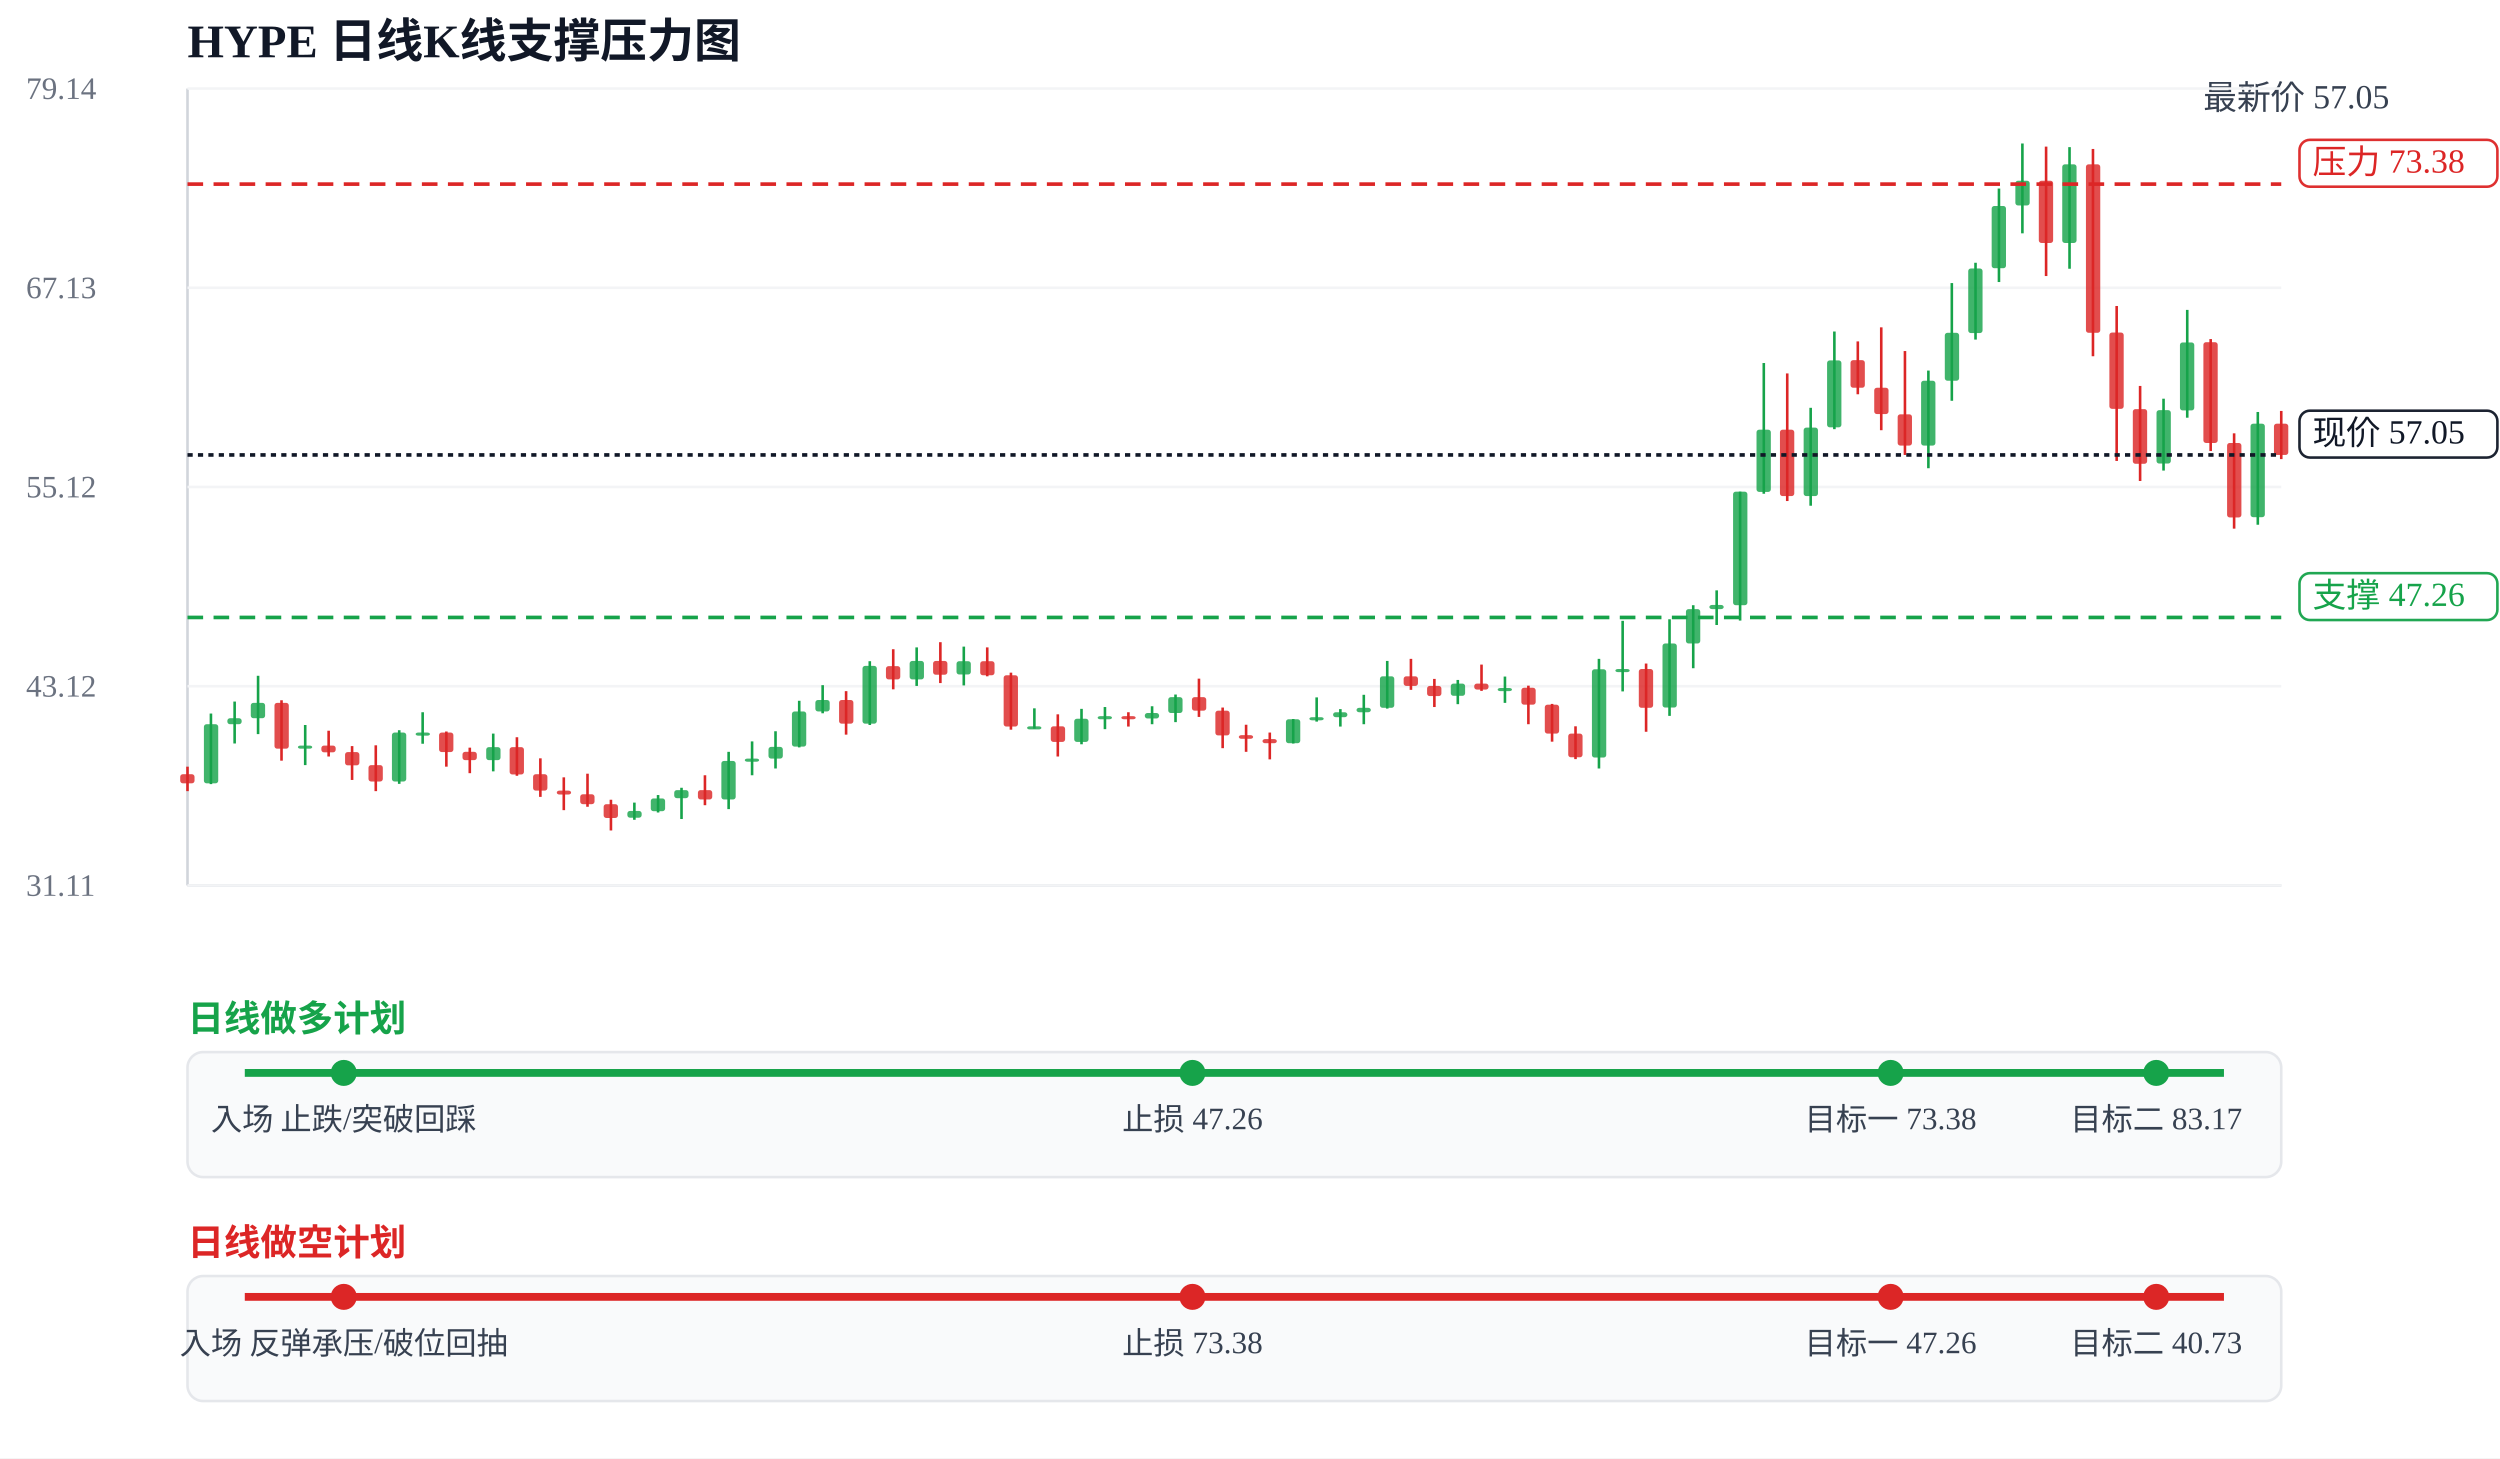
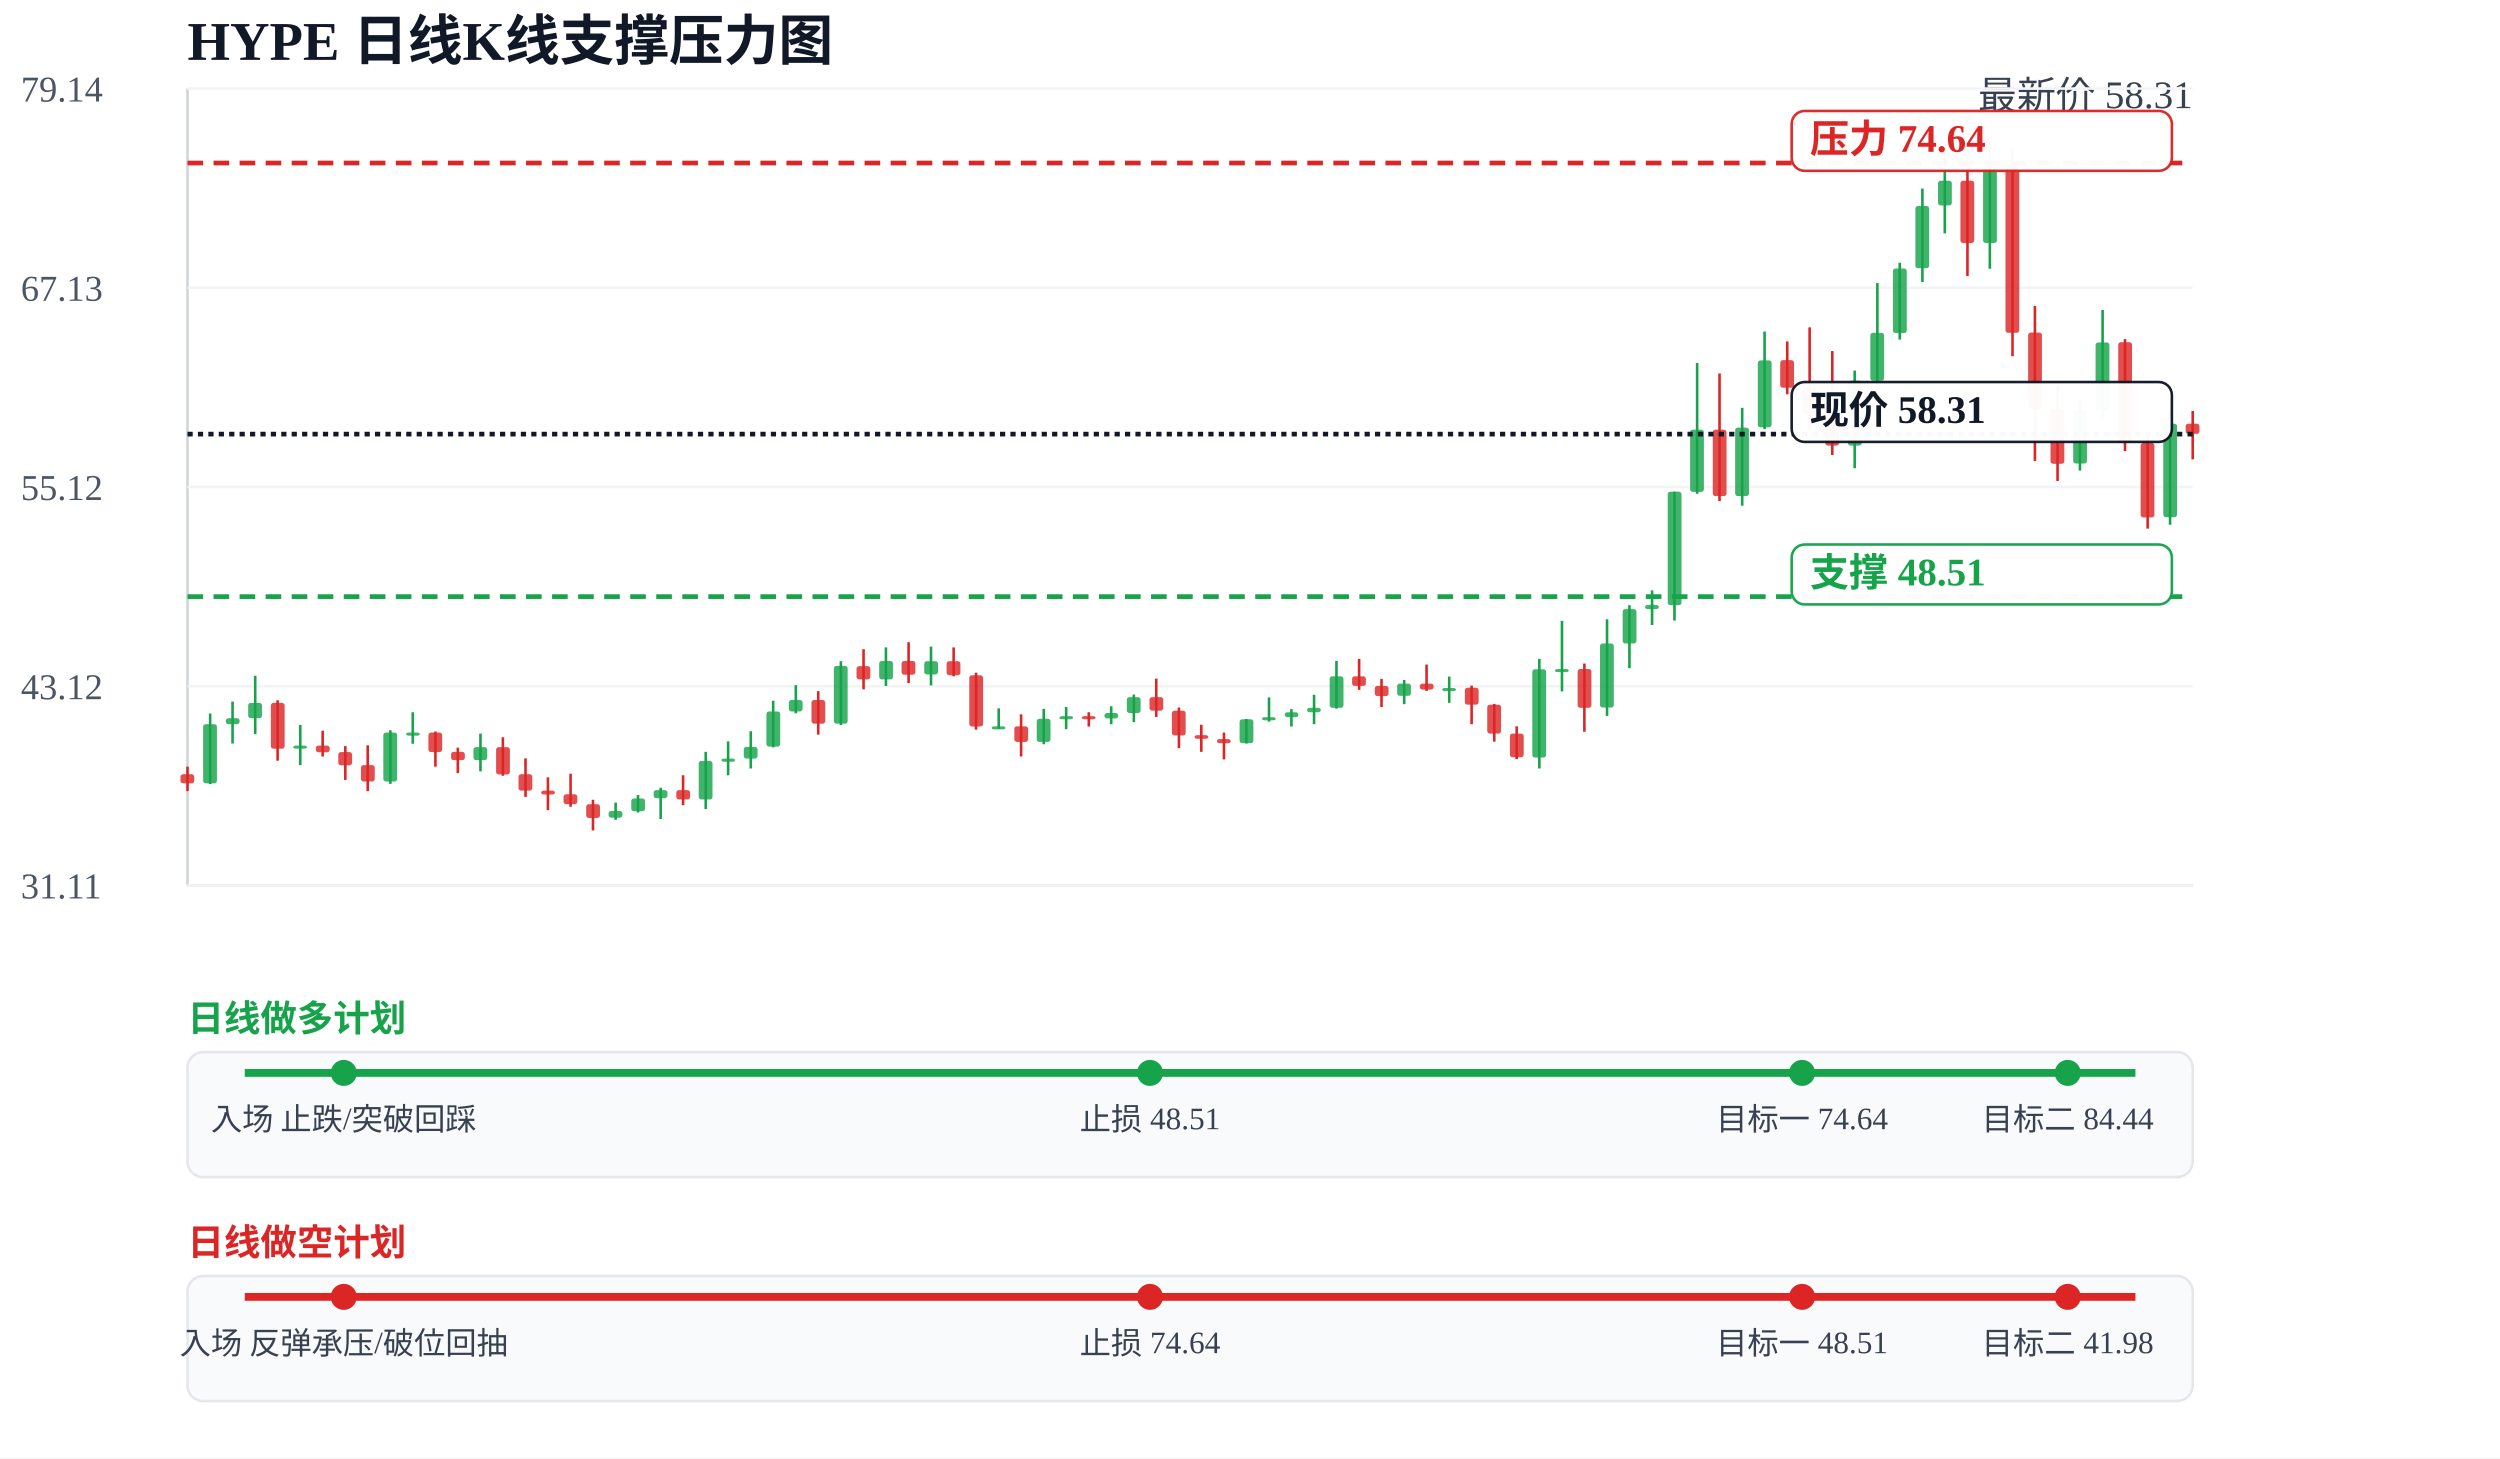
<svg xmlns="http://www.w3.org/2000/svg" width="960" height="560" viewBox="0 0 960 560">
  <rect width="100%" height="100%" fill="#ffffff" />
-   <text x="72" y="22" fill="#111827" font-size="18" font-weight="700">HYPE 日线K线支撑压力图</text>
-   <text x="846" y="42" fill="#374151" font-size="13">最新价 57.05</text>
+   <text x="72" y="23" fill="#111827" font-size="21" font-weight="800">HYPE 日线K线支撑压力图</text>
+   <text x="842" y="42" fill="#374151" font-size="15" text-anchor="end">最新价 58.31</text>
  <line x1="72" y1="34" x2="72" y2="340" stroke="#d1d5db" />
-   <line x1="72" y1="340" x2="876" y2="340" stroke="#d1d5db" />
-   <line x1="72" y1="340.0" x2="876" y2="340.0" stroke="#f3f4f6" />
-   <text x="10" y="344.0" fill="#6b7280" font-size="12">31.11</text>
-   <line x1="72" y1="263.5" x2="876" y2="263.5" stroke="#f3f4f6" />
-   <text x="10" y="267.5" fill="#6b7280" font-size="12">43.12</text>
-   <line x1="72" y1="187.0" x2="876" y2="187.0" stroke="#f3f4f6" />
-   <text x="10" y="191.0" fill="#6b7280" font-size="12">55.12</text>
-   <line x1="72" y1="110.5" x2="876" y2="110.5" stroke="#f3f4f6" />
-   <text x="10" y="114.5" fill="#6b7280" font-size="12">67.13</text>
-   <line x1="72" y1="34.0" x2="876" y2="34.0" stroke="#f3f4f6" />
-   <text x="10" y="38.0" fill="#6b7280" font-size="12">79.14</text>
+   <line x1="72" y1="340" x2="842" y2="340" stroke="#d1d5db" />
+   <line x1="72" y1="340.0" x2="842" y2="340.0" stroke="#f3f4f6" />
+   <text x="8" y="345.0" fill="#4b5563" font-size="14">31.11</text>
+   <line x1="72" y1="263.5" x2="842" y2="263.5" stroke="#f3f4f6" />
+   <text x="8" y="268.5" fill="#4b5563" font-size="14">43.12</text>
+   <line x1="72" y1="187.0" x2="842" y2="187.0" stroke="#f3f4f6" />
+   <text x="8" y="192.0" fill="#4b5563" font-size="14">55.12</text>
+   <line x1="72" y1="110.5" x2="842" y2="110.5" stroke="#f3f4f6" />
+   <text x="8" y="115.5" fill="#4b5563" font-size="14">67.13</text>
+   <line x1="72" y1="34.0" x2="842" y2="34.0" stroke="#f3f4f6" />
+   <text x="8" y="39.0" fill="#4b5563" font-size="14">79.14</text>
  <line x1="72.0" y1="294.4" x2="72.0" y2="303.8" stroke="#dc2626" stroke-width="1" />
-   <rect x="69.2" y="297.3" width="5.5" height="3.5" fill="#dc2626" opacity="0.82" rx="1" />
-   <line x1="81.0" y1="274.0" x2="81.0" y2="301.1" stroke="#16a34a" stroke-width="1" />
-   <rect x="78.3" y="278.1" width="5.5" height="22.7" fill="#16a34a" opacity="0.82" rx="1" />
-   <line x1="90.1" y1="269.4" x2="90.1" y2="285.5" stroke="#16a34a" stroke-width="1" />
-   <rect x="87.3" y="275.8" width="5.5" height="2.3" fill="#16a34a" opacity="0.82" rx="1" />
-   <line x1="99.1" y1="259.5" x2="99.1" y2="281.9" stroke="#16a34a" stroke-width="1" />
-   <rect x="96.3" y="269.9" width="5.5" height="5.9" fill="#16a34a" opacity="0.82" rx="1" />
-   <line x1="108.1" y1="268.9" x2="108.1" y2="292.1" stroke="#dc2626" stroke-width="1" />
-   <rect x="105.4" y="269.9" width="5.5" height="17.6" fill="#dc2626" opacity="0.82" rx="1" />
-   <line x1="117.2" y1="278.4" x2="117.2" y2="293.8" stroke="#16a34a" stroke-width="1" />
-   <rect x="114.4" y="286.3" width="5.5" height="1.2" fill="#16a34a" opacity="0.82" rx="1" />
-   <line x1="126.2" y1="280.6" x2="126.2" y2="290.5" stroke="#dc2626" stroke-width="1" />
-   <rect x="123.4" y="286.3" width="5.5" height="2.6" fill="#dc2626" opacity="0.82" rx="1" />
-   <line x1="135.2" y1="286.5" x2="135.2" y2="299.5" stroke="#dc2626" stroke-width="1" />
-   <rect x="132.5" y="288.8" width="5.5" height="5.1" fill="#dc2626" opacity="0.82" rx="1" />
-   <line x1="144.3" y1="286.2" x2="144.3" y2="303.8" stroke="#dc2626" stroke-width="1" />
-   <rect x="141.5" y="293.8" width="5.5" height="6.3" fill="#dc2626" opacity="0.82" rx="1" />
-   <line x1="153.3" y1="280.4" x2="153.3" y2="301.0" stroke="#16a34a" stroke-width="1" />
-   <rect x="150.5" y="281.3" width="5.5" height="18.8" fill="#16a34a" opacity="0.82" rx="1" />
-   <line x1="162.3" y1="273.5" x2="162.3" y2="285.6" stroke="#16a34a" stroke-width="1" />
-   <rect x="159.6" y="281.3" width="5.5" height="1.2" fill="#16a34a" opacity="0.82" rx="1" />
-   <line x1="171.4" y1="280.9" x2="171.4" y2="294.4" stroke="#dc2626" stroke-width="1" />
-   <rect x="168.6" y="281.3" width="5.5" height="7.5" fill="#dc2626" opacity="0.82" rx="1" />
-   <line x1="180.4" y1="287.1" x2="180.4" y2="296.9" stroke="#dc2626" stroke-width="1" />
-   <rect x="177.6" y="288.7" width="5.5" height="3.2" fill="#dc2626" opacity="0.82" rx="1" />
-   <line x1="189.4" y1="281.7" x2="189.4" y2="296.2" stroke="#16a34a" stroke-width="1" />
-   <rect x="186.7" y="286.9" width="5.5" height="5.0" fill="#16a34a" opacity="0.82" rx="1" />
-   <line x1="198.5" y1="283.1" x2="198.5" y2="297.9" stroke="#dc2626" stroke-width="1" />
-   <rect x="195.7" y="286.9" width="5.5" height="10.5" fill="#dc2626" opacity="0.82" rx="1" />
-   <line x1="207.5" y1="291.2" x2="207.5" y2="306.0" stroke="#dc2626" stroke-width="1" />
-   <rect x="204.7" y="297.3" width="5.5" height="6.3" fill="#dc2626" opacity="0.82" rx="1" />
-   <line x1="216.5" y1="298.5" x2="216.5" y2="311.1" stroke="#dc2626" stroke-width="1" />
-   <rect x="213.8" y="303.6" width="5.5" height="1.5" fill="#dc2626" opacity="0.82" rx="1" />
-   <line x1="225.6" y1="297.1" x2="225.6" y2="309.8" stroke="#dc2626" stroke-width="1" />
-   <rect x="222.8" y="305.0" width="5.5" height="3.8" fill="#dc2626" opacity="0.82" rx="1" />
-   <line x1="234.6" y1="307.1" x2="234.6" y2="318.9" stroke="#dc2626" stroke-width="1" />
-   <rect x="231.8" y="308.8" width="5.5" height="5.3" fill="#dc2626" opacity="0.82" rx="1" />
-   <line x1="243.6" y1="308.2" x2="243.6" y2="314.8" stroke="#16a34a" stroke-width="1" />
-   <rect x="240.9" y="311.4" width="5.5" height="2.6" fill="#16a34a" opacity="0.82" rx="1" />
-   <line x1="252.7" y1="305.3" x2="252.7" y2="312.0" stroke="#16a34a" stroke-width="1" />
-   <rect x="249.9" y="306.6" width="5.5" height="4.9" fill="#16a34a" opacity="0.82" rx="1" />
-   <line x1="261.7" y1="302.5" x2="261.7" y2="314.5" stroke="#16a34a" stroke-width="1" />
-   <rect x="258.9" y="303.4" width="5.5" height="3.1" fill="#16a34a" opacity="0.82" rx="1" />
-   <line x1="270.7" y1="297.7" x2="270.7" y2="309.2" stroke="#dc2626" stroke-width="1" />
-   <rect x="268.0" y="303.4" width="5.5" height="3.6" fill="#dc2626" opacity="0.82" rx="1" />
-   <line x1="279.8" y1="288.7" x2="279.8" y2="310.7" stroke="#16a34a" stroke-width="1" />
-   <rect x="277.0" y="292.2" width="5.5" height="14.8" fill="#16a34a" opacity="0.82" rx="1" />
-   <line x1="288.8" y1="284.7" x2="288.8" y2="297.7" stroke="#16a34a" stroke-width="1" />
-   <rect x="286.0" y="291.3" width="5.5" height="1.2" fill="#16a34a" opacity="0.82" rx="1" />
-   <line x1="297.8" y1="280.8" x2="297.8" y2="295.1" stroke="#16a34a" stroke-width="1" />
-   <rect x="295.1" y="286.8" width="5.5" height="4.5" fill="#16a34a" opacity="0.82" rx="1" />
-   <line x1="306.9" y1="269.1" x2="306.9" y2="287.0" stroke="#16a34a" stroke-width="1" />
-   <rect x="304.1" y="273.2" width="5.5" height="13.5" fill="#16a34a" opacity="0.82" rx="1" />
-   <line x1="315.9" y1="263.1" x2="315.9" y2="273.9" stroke="#16a34a" stroke-width="1" />
-   <rect x="313.1" y="268.8" width="5.5" height="4.4" fill="#16a34a" opacity="0.82" rx="1" />
-   <line x1="324.9" y1="265.4" x2="324.9" y2="282.1" stroke="#dc2626" stroke-width="1" />
-   <rect x="322.2" y="268.8" width="5.5" height="9.1" fill="#dc2626" opacity="0.82" rx="1" />
-   <line x1="334.0" y1="253.9" x2="334.0" y2="278.4" stroke="#16a34a" stroke-width="1" />
-   <rect x="331.2" y="255.7" width="5.5" height="22.2" fill="#16a34a" opacity="0.82" rx="1" />
-   <line x1="343.0" y1="249.3" x2="343.0" y2="264.7" stroke="#dc2626" stroke-width="1" />
-   <rect x="340.2" y="255.8" width="5.5" height="5.1" fill="#dc2626" opacity="0.82" rx="1" />
-   <line x1="352.0" y1="248.6" x2="352.0" y2="263.4" stroke="#16a34a" stroke-width="1" />
-   <rect x="349.3" y="253.8" width="5.5" height="7.1" fill="#16a34a" opacity="0.82" rx="1" />
-   <line x1="361.1" y1="246.6" x2="361.1" y2="262.3" stroke="#dc2626" stroke-width="1" />
-   <rect x="358.3" y="253.8" width="5.5" height="5.3" fill="#dc2626" opacity="0.82" rx="1" />
-   <line x1="370.1" y1="248.3" x2="370.1" y2="263.2" stroke="#16a34a" stroke-width="1" />
-   <rect x="367.3" y="253.9" width="5.5" height="5.1" fill="#16a34a" opacity="0.82" rx="1" />
-   <line x1="379.1" y1="248.6" x2="379.1" y2="259.7" stroke="#dc2626" stroke-width="1" />
-   <rect x="376.4" y="253.9" width="5.5" height="5.4" fill="#dc2626" opacity="0.82" rx="1" />
-   <line x1="388.2" y1="258.3" x2="388.2" y2="280.2" stroke="#dc2626" stroke-width="1" />
-   <rect x="385.4" y="259.3" width="5.5" height="19.7" fill="#dc2626" opacity="0.82" rx="1" />
-   <line x1="397.2" y1="272.0" x2="397.2" y2="279.8" stroke="#16a34a" stroke-width="1" />
-   <rect x="394.4" y="278.9" width="5.5" height="1.2" fill="#16a34a" opacity="0.82" rx="1" />
-   <line x1="406.2" y1="274.3" x2="406.2" y2="290.5" stroke="#dc2626" stroke-width="1" />
-   <rect x="403.5" y="278.9" width="5.5" height="6.0" fill="#dc2626" opacity="0.82" rx="1" />
-   <line x1="415.3" y1="272.2" x2="415.3" y2="285.8" stroke="#16a34a" stroke-width="1" />
-   <rect x="412.5" y="276.0" width="5.5" height="8.9" fill="#16a34a" opacity="0.82" rx="1" />
-   <line x1="424.3" y1="271.5" x2="424.3" y2="280.0" stroke="#16a34a" stroke-width="1" />
-   <rect x="421.5" y="275.0" width="5.5" height="1.2" fill="#16a34a" opacity="0.82" rx="1" />
-   <line x1="433.3" y1="273.5" x2="433.3" y2="279.0" stroke="#dc2626" stroke-width="1" />
-   <rect x="430.6" y="275.0" width="5.5" height="1.2" fill="#dc2626" opacity="0.82" rx="1" />
-   <line x1="442.4" y1="271.2" x2="442.4" y2="278.1" stroke="#16a34a" stroke-width="1" />
-   <rect x="439.6" y="273.8" width="5.5" height="2.1" fill="#16a34a" opacity="0.82" rx="1" />
-   <line x1="451.4" y1="266.7" x2="451.4" y2="277.3" stroke="#16a34a" stroke-width="1" />
-   <rect x="448.6" y="267.7" width="5.5" height="6.1" fill="#16a34a" opacity="0.82" rx="1" />
-   <line x1="460.4" y1="260.6" x2="460.4" y2="275.3" stroke="#dc2626" stroke-width="1" />
-   <rect x="457.7" y="267.7" width="5.5" height="5.2" fill="#dc2626" opacity="0.82" rx="1" />
-   <line x1="469.5" y1="271.7" x2="469.5" y2="287.3" stroke="#dc2626" stroke-width="1" />
-   <rect x="466.7" y="272.9" width="5.5" height="9.5" fill="#dc2626" opacity="0.82" rx="1" />
-   <line x1="478.5" y1="278.3" x2="478.5" y2="288.7" stroke="#dc2626" stroke-width="1" />
-   <rect x="475.7" y="282.3" width="5.5" height="1.4" fill="#dc2626" opacity="0.82" rx="1" />
-   <line x1="487.6" y1="281.3" x2="487.6" y2="291.6" stroke="#dc2626" stroke-width="1" />
-   <rect x="484.8" y="283.8" width="5.5" height="1.6" fill="#dc2626" opacity="0.82" rx="1" />
-   <line x1="496.6" y1="276.1" x2="496.6" y2="285.5" stroke="#16a34a" stroke-width="1" />
-   <rect x="493.8" y="276.2" width="5.5" height="9.2" fill="#16a34a" opacity="0.82" rx="1" />
-   <line x1="505.6" y1="267.8" x2="505.6" y2="277.1" stroke="#16a34a" stroke-width="1" />
-   <rect x="502.8" y="275.4" width="5.5" height="1.2" fill="#16a34a" opacity="0.82" rx="1" />
-   <line x1="514.7" y1="272.3" x2="514.7" y2="279.0" stroke="#16a34a" stroke-width="1" />
-   <rect x="511.9" y="273.5" width="5.5" height="1.9" fill="#16a34a" opacity="0.82" rx="1" />
-   <line x1="523.7" y1="266.8" x2="523.7" y2="278.1" stroke="#16a34a" stroke-width="1" />
-   <rect x="520.9" y="271.8" width="5.5" height="1.7" fill="#16a34a" opacity="0.82" rx="1" />
-   <line x1="532.7" y1="253.8" x2="532.7" y2="272.1" stroke="#16a34a" stroke-width="1" />
-   <rect x="529.9" y="259.7" width="5.5" height="12.1" fill="#16a34a" opacity="0.82" rx="1" />
-   <line x1="541.8" y1="253.0" x2="541.8" y2="264.9" stroke="#dc2626" stroke-width="1" />
-   <rect x="539.0" y="259.7" width="5.5" height="3.7" fill="#dc2626" opacity="0.82" rx="1" />
-   <line x1="550.8" y1="260.7" x2="550.8" y2="271.5" stroke="#dc2626" stroke-width="1" />
-   <rect x="548.0" y="263.4" width="5.5" height="3.9" fill="#dc2626" opacity="0.82" rx="1" />
-   <line x1="559.8" y1="261.1" x2="559.8" y2="270.4" stroke="#16a34a" stroke-width="1" />
-   <rect x="557.1" y="262.5" width="5.5" height="4.7" fill="#16a34a" opacity="0.82" rx="1" />
-   <line x1="568.9" y1="255.2" x2="568.9" y2="265.3" stroke="#dc2626" stroke-width="1" />
-   <rect x="566.1" y="262.5" width="5.5" height="2.3" fill="#dc2626" opacity="0.82" rx="1" />
-   <line x1="577.9" y1="259.8" x2="577.9" y2="269.9" stroke="#16a34a" stroke-width="1" />
-   <rect x="575.1" y="264.2" width="5.5" height="1.2" fill="#16a34a" opacity="0.82" rx="1" />
-   <line x1="586.9" y1="263.3" x2="586.9" y2="278.1" stroke="#dc2626" stroke-width="1" />
-   <rect x="584.2" y="264.1" width="5.5" height="6.5" fill="#dc2626" opacity="0.82" rx="1" />
-   <line x1="596.0" y1="270.3" x2="596.0" y2="284.8" stroke="#dc2626" stroke-width="1" />
-   <rect x="593.2" y="270.6" width="5.5" height="11.1" fill="#dc2626" opacity="0.82" rx="1" />
-   <line x1="605.0" y1="278.9" x2="605.0" y2="291.5" stroke="#dc2626" stroke-width="1" />
-   <rect x="602.2" y="281.7" width="5.5" height="9.1" fill="#dc2626" opacity="0.82" rx="1" />
-   <line x1="614.0" y1="253.0" x2="614.0" y2="295.1" stroke="#16a34a" stroke-width="1" />
-   <rect x="611.3" y="257.0" width="5.5" height="33.9" fill="#16a34a" opacity="0.82" rx="1" />
-   <line x1="623.1" y1="238.4" x2="623.1" y2="265.5" stroke="#16a34a" stroke-width="1" />
-   <rect x="620.3" y="256.9" width="5.5" height="1.2" fill="#16a34a" opacity="0.82" rx="1" />
-   <line x1="632.1" y1="254.8" x2="632.1" y2="281.0" stroke="#dc2626" stroke-width="1" />
-   <rect x="629.3" y="256.9" width="5.5" height="14.9" fill="#dc2626" opacity="0.82" rx="1" />
-   <line x1="641.1" y1="237.8" x2="641.1" y2="274.9" stroke="#16a34a" stroke-width="1" />
-   <rect x="638.4" y="247.1" width="5.5" height="24.6" fill="#16a34a" opacity="0.82" rx="1" />
-   <line x1="650.2" y1="232.4" x2="650.2" y2="256.6" stroke="#16a34a" stroke-width="1" />
-   <rect x="647.4" y="233.9" width="5.5" height="13.2" fill="#16a34a" opacity="0.82" rx="1" />
-   <line x1="659.2" y1="226.7" x2="659.2" y2="240.0" stroke="#16a34a" stroke-width="1" />
-   <rect x="656.4" y="232.3" width="5.5" height="1.6" fill="#16a34a" opacity="0.82" rx="1" />
-   <line x1="668.2" y1="188.8" x2="668.2" y2="238.3" stroke="#16a34a" stroke-width="1" />
-   <rect x="665.5" y="188.8" width="5.5" height="43.6" fill="#16a34a" opacity="0.82" rx="1" />
-   <line x1="677.3" y1="139.4" x2="677.3" y2="189.6" stroke="#16a34a" stroke-width="1" />
-   <rect x="674.5" y="165.0" width="5.5" height="23.9" fill="#16a34a" opacity="0.82" rx="1" />
-   <line x1="686.3" y1="143.4" x2="686.3" y2="192.4" stroke="#dc2626" stroke-width="1" />
-   <rect x="683.5" y="165.0" width="5.5" height="25.5" fill="#dc2626" opacity="0.82" rx="1" />
-   <line x1="695.3" y1="156.6" x2="695.3" y2="194.2" stroke="#16a34a" stroke-width="1" />
-   <rect x="692.6" y="164.2" width="5.5" height="26.3" fill="#16a34a" opacity="0.82" rx="1" />
-   <line x1="704.4" y1="127.3" x2="704.4" y2="164.8" stroke="#16a34a" stroke-width="1" />
-   <rect x="701.6" y="138.4" width="5.5" height="25.7" fill="#16a34a" opacity="0.82" rx="1" />
-   <line x1="713.4" y1="131.1" x2="713.4" y2="151.4" stroke="#dc2626" stroke-width="1" />
-   <rect x="710.6" y="138.3" width="5.5" height="10.6" fill="#dc2626" opacity="0.82" rx="1" />
-   <line x1="722.4" y1="125.7" x2="722.4" y2="165.2" stroke="#dc2626" stroke-width="1" />
-   <rect x="719.7" y="148.9" width="5.5" height="10.1" fill="#dc2626" opacity="0.82" rx="1" />
-   <line x1="731.5" y1="134.8" x2="731.5" y2="174.7" stroke="#dc2626" stroke-width="1" />
-   <rect x="728.7" y="159.1" width="5.5" height="12.0" fill="#dc2626" opacity="0.82" rx="1" />
-   <line x1="740.5" y1="142.3" x2="740.5" y2="179.8" stroke="#16a34a" stroke-width="1" />
-   <rect x="737.7" y="146.2" width="5.5" height="24.9" fill="#16a34a" opacity="0.82" rx="1" />
-   <line x1="749.5" y1="108.7" x2="749.5" y2="153.9" stroke="#16a34a" stroke-width="1" />
-   <rect x="746.8" y="127.8" width="5.5" height="18.4" fill="#16a34a" opacity="0.82" rx="1" />
-   <line x1="758.6" y1="100.9" x2="758.6" y2="130.4" stroke="#16a34a" stroke-width="1" />
-   <rect x="755.8" y="103.1" width="5.5" height="24.8" fill="#16a34a" opacity="0.82" rx="1" />
-   <line x1="767.6" y1="72.4" x2="767.6" y2="108.3" stroke="#16a34a" stroke-width="1" />
-   <rect x="764.8" y="79.1" width="5.5" height="23.9" fill="#16a34a" opacity="0.82" rx="1" />
-   <line x1="776.6" y1="55.1" x2="776.6" y2="89.6" stroke="#16a34a" stroke-width="1" />
-   <rect x="773.9" y="69.4" width="5.5" height="9.5" fill="#16a34a" opacity="0.82" rx="1" />
-   <line x1="785.7" y1="56.3" x2="785.7" y2="106.0" stroke="#dc2626" stroke-width="1" />
-   <rect x="782.9" y="69.4" width="5.5" height="23.9" fill="#dc2626" opacity="0.82" rx="1" />
-   <line x1="794.7" y1="56.5" x2="794.7" y2="103.2" stroke="#16a34a" stroke-width="1" />
-   <rect x="791.9" y="63.1" width="5.5" height="30.2" fill="#16a34a" opacity="0.82" rx="1" />
-   <line x1="803.7" y1="57.2" x2="803.7" y2="136.8" stroke="#dc2626" stroke-width="1" />
-   <rect x="801.0" y="63.1" width="5.5" height="64.7" fill="#dc2626" opacity="0.82" rx="1" />
-   <line x1="812.8" y1="117.5" x2="812.8" y2="177.0" stroke="#dc2626" stroke-width="1" />
-   <rect x="810.0" y="127.7" width="5.5" height="29.3" fill="#dc2626" opacity="0.82" rx="1" />
-   <line x1="821.8" y1="148.2" x2="821.8" y2="184.7" stroke="#dc2626" stroke-width="1" />
-   <rect x="819.0" y="157.1" width="5.5" height="21.0" fill="#dc2626" opacity="0.82" rx="1" />
-   <line x1="830.8" y1="153.1" x2="830.8" y2="180.7" stroke="#16a34a" stroke-width="1" />
-   <rect x="828.1" y="157.5" width="5.5" height="20.5" fill="#16a34a" opacity="0.82" rx="1" />
-   <line x1="839.9" y1="119.0" x2="839.9" y2="160.4" stroke="#16a34a" stroke-width="1" />
-   <rect x="837.1" y="131.5" width="5.5" height="26.1" fill="#16a34a" opacity="0.82" rx="1" />
-   <line x1="848.9" y1="130.2" x2="848.9" y2="173.2" stroke="#dc2626" stroke-width="1" />
-   <rect x="846.1" y="131.4" width="5.5" height="38.7" fill="#dc2626" opacity="0.82" rx="1" />
-   <line x1="857.9" y1="166.4" x2="857.9" y2="203.0" stroke="#dc2626" stroke-width="1" />
-   <rect x="855.2" y="170.1" width="5.5" height="28.6" fill="#dc2626" opacity="0.82" rx="1" />
-   <line x1="867.0" y1="158.2" x2="867.0" y2="201.5" stroke="#16a34a" stroke-width="1" />
-   <rect x="864.2" y="162.7" width="5.5" height="35.9" fill="#16a34a" opacity="0.82" rx="1" />
-   <line x1="876.0" y1="157.8" x2="876.0" y2="176.3" stroke="#dc2626" stroke-width="1" />
-   <rect x="873.2" y="162.7" width="5.5" height="12.0" fill="#dc2626" opacity="0.82" rx="1" />
-   <line x1="72" y1="237.1" x2="876" y2="237.1" stroke="#16a34a" stroke-width="1.4" stroke-dasharray="6 4" />
-   <rect x="883" y="220.1" width="76" height="18" rx="4" fill="#ffffff" stroke="#16a34a" opacity="0.95" />
-   <text x="888" y="233.1" fill="#16a34a" font-size="13">支撑 47.26</text>
-   <line x1="72" y1="70.7" x2="876" y2="70.7" stroke="#dc2626" stroke-width="1.4" stroke-dasharray="6 4" />
-   <rect x="883" y="53.7" width="76" height="18" rx="4" fill="#ffffff" stroke="#dc2626" opacity="0.95" />
-   <text x="888" y="66.7" fill="#dc2626" font-size="13">压力 73.38</text>
-   <line x1="72" y1="174.7" x2="876" y2="174.7" stroke="#111827" stroke-width="1.4" stroke-dasharray="2 2" />
-   <rect x="883" y="157.7" width="76" height="18" rx="4" fill="#ffffff" stroke="#111827" opacity="0.95" />
-   <text x="888" y="170.7" fill="#111827" font-size="13">现价 57.05</text>
+   <rect x="69.3" y="297.3" width="5.3" height="3.5" fill="#dc2626" opacity="0.82" rx="1" />
+   <line x1="80.7" y1="274.0" x2="80.7" y2="301.1" stroke="#16a34a" stroke-width="1" />
+   <rect x="78.0" y="278.1" width="5.3" height="22.7" fill="#16a34a" opacity="0.82" rx="1" />
+   <line x1="89.3" y1="269.4" x2="89.3" y2="285.5" stroke="#16a34a" stroke-width="1" />
+   <rect x="86.7" y="275.8" width="5.3" height="2.3" fill="#16a34a" opacity="0.82" rx="1" />
+   <line x1="98.0" y1="259.5" x2="98.0" y2="281.9" stroke="#16a34a" stroke-width="1" />
+   <rect x="95.3" y="269.9" width="5.3" height="5.9" fill="#16a34a" opacity="0.82" rx="1" />
+   <line x1="106.6" y1="268.9" x2="106.6" y2="292.1" stroke="#dc2626" stroke-width="1" />
+   <rect x="104.0" y="269.9" width="5.3" height="17.6" fill="#dc2626" opacity="0.82" rx="1" />
+   <line x1="115.3" y1="278.4" x2="115.3" y2="293.8" stroke="#16a34a" stroke-width="1" />
+   <rect x="112.6" y="286.3" width="5.3" height="1.2" fill="#16a34a" opacity="0.82" rx="1" />
+   <line x1="123.9" y1="280.6" x2="123.9" y2="290.5" stroke="#dc2626" stroke-width="1" />
+   <rect x="121.3" y="286.3" width="5.3" height="2.6" fill="#dc2626" opacity="0.82" rx="1" />
+   <line x1="132.6" y1="286.5" x2="132.6" y2="299.5" stroke="#dc2626" stroke-width="1" />
+   <rect x="129.9" y="288.8" width="5.3" height="5.1" fill="#dc2626" opacity="0.82" rx="1" />
+   <line x1="141.2" y1="286.2" x2="141.2" y2="303.8" stroke="#dc2626" stroke-width="1" />
+   <rect x="138.6" y="293.8" width="5.3" height="6.3" fill="#dc2626" opacity="0.82" rx="1" />
+   <line x1="149.9" y1="280.4" x2="149.9" y2="301.0" stroke="#16a34a" stroke-width="1" />
+   <rect x="147.2" y="281.3" width="5.3" height="18.8" fill="#16a34a" opacity="0.82" rx="1" />
+   <line x1="158.5" y1="273.5" x2="158.5" y2="285.6" stroke="#16a34a" stroke-width="1" />
+   <rect x="155.9" y="281.3" width="5.3" height="1.2" fill="#16a34a" opacity="0.82" rx="1" />
+   <line x1="167.2" y1="280.9" x2="167.2" y2="294.4" stroke="#dc2626" stroke-width="1" />
+   <rect x="164.5" y="281.3" width="5.3" height="7.5" fill="#dc2626" opacity="0.82" rx="1" />
+   <line x1="175.8" y1="287.1" x2="175.8" y2="296.9" stroke="#dc2626" stroke-width="1" />
+   <rect x="173.2" y="288.7" width="5.3" height="3.2" fill="#dc2626" opacity="0.82" rx="1" />
+   <line x1="184.5" y1="281.7" x2="184.5" y2="296.2" stroke="#16a34a" stroke-width="1" />
+   <rect x="181.8" y="286.9" width="5.3" height="5.0" fill="#16a34a" opacity="0.82" rx="1" />
+   <line x1="193.1" y1="283.1" x2="193.1" y2="297.9" stroke="#dc2626" stroke-width="1" />
+   <rect x="190.5" y="286.9" width="5.3" height="10.5" fill="#dc2626" opacity="0.82" rx="1" />
+   <line x1="201.8" y1="291.2" x2="201.8" y2="306.0" stroke="#dc2626" stroke-width="1" />
+   <rect x="199.1" y="297.3" width="5.3" height="6.3" fill="#dc2626" opacity="0.82" rx="1" />
+   <line x1="210.4" y1="298.5" x2="210.4" y2="311.1" stroke="#dc2626" stroke-width="1" />
+   <rect x="207.8" y="303.6" width="5.3" height="1.5" fill="#dc2626" opacity="0.82" rx="1" />
+   <line x1="219.1" y1="297.1" x2="219.1" y2="309.8" stroke="#dc2626" stroke-width="1" />
+   <rect x="216.4" y="305.0" width="5.3" height="3.8" fill="#dc2626" opacity="0.82" rx="1" />
+   <line x1="227.7" y1="307.1" x2="227.7" y2="318.9" stroke="#dc2626" stroke-width="1" />
+   <rect x="225.1" y="308.8" width="5.3" height="5.3" fill="#dc2626" opacity="0.82" rx="1" />
+   <line x1="236.4" y1="308.2" x2="236.4" y2="314.8" stroke="#16a34a" stroke-width="1" />
+   <rect x="233.7" y="311.4" width="5.3" height="2.6" fill="#16a34a" opacity="0.82" rx="1" />
+   <line x1="245.0" y1="305.3" x2="245.0" y2="312.0" stroke="#16a34a" stroke-width="1" />
+   <rect x="242.4" y="306.6" width="5.3" height="4.9" fill="#16a34a" opacity="0.82" rx="1" />
+   <line x1="253.7" y1="302.5" x2="253.7" y2="314.5" stroke="#16a34a" stroke-width="1" />
+   <rect x="251.0" y="303.4" width="5.3" height="3.1" fill="#16a34a" opacity="0.82" rx="1" />
+   <line x1="262.3" y1="297.7" x2="262.3" y2="309.2" stroke="#dc2626" stroke-width="1" />
+   <rect x="259.7" y="303.4" width="5.3" height="3.6" fill="#dc2626" opacity="0.82" rx="1" />
+   <line x1="271.0" y1="288.7" x2="271.0" y2="310.7" stroke="#16a34a" stroke-width="1" />
+   <rect x="268.3" y="292.2" width="5.3" height="14.8" fill="#16a34a" opacity="0.82" rx="1" />
+   <line x1="279.6" y1="284.7" x2="279.6" y2="297.7" stroke="#16a34a" stroke-width="1" />
+   <rect x="277.0" y="291.3" width="5.3" height="1.2" fill="#16a34a" opacity="0.82" rx="1" />
+   <line x1="288.3" y1="280.8" x2="288.3" y2="295.1" stroke="#16a34a" stroke-width="1" />
+   <rect x="285.6" y="286.8" width="5.3" height="4.5" fill="#16a34a" opacity="0.82" rx="1" />
+   <line x1="296.9" y1="269.1" x2="296.9" y2="287.0" stroke="#16a34a" stroke-width="1" />
+   <rect x="294.3" y="273.2" width="5.3" height="13.5" fill="#16a34a" opacity="0.82" rx="1" />
+   <line x1="305.6" y1="263.1" x2="305.6" y2="273.9" stroke="#16a34a" stroke-width="1" />
+   <rect x="302.9" y="268.8" width="5.3" height="4.4" fill="#16a34a" opacity="0.82" rx="1" />
+   <line x1="314.2" y1="265.4" x2="314.2" y2="282.1" stroke="#dc2626" stroke-width="1" />
+   <rect x="311.6" y="268.8" width="5.3" height="9.1" fill="#dc2626" opacity="0.82" rx="1" />
+   <line x1="322.9" y1="253.9" x2="322.9" y2="278.4" stroke="#16a34a" stroke-width="1" />
+   <rect x="320.2" y="255.7" width="5.3" height="22.2" fill="#16a34a" opacity="0.82" rx="1" />
+   <line x1="331.6" y1="249.3" x2="331.6" y2="264.7" stroke="#dc2626" stroke-width="1" />
+   <rect x="328.9" y="255.8" width="5.3" height="5.1" fill="#dc2626" opacity="0.82" rx="1" />
+   <line x1="340.2" y1="248.6" x2="340.2" y2="263.4" stroke="#16a34a" stroke-width="1" />
+   <rect x="337.6" y="253.8" width="5.3" height="7.1" fill="#16a34a" opacity="0.82" rx="1" />
+   <line x1="348.9" y1="246.6" x2="348.9" y2="262.3" stroke="#dc2626" stroke-width="1" />
+   <rect x="346.2" y="253.8" width="5.3" height="5.3" fill="#dc2626" opacity="0.82" rx="1" />
+   <line x1="357.5" y1="248.3" x2="357.5" y2="263.2" stroke="#16a34a" stroke-width="1" />
+   <rect x="354.9" y="253.9" width="5.3" height="5.1" fill="#16a34a" opacity="0.82" rx="1" />
+   <line x1="366.2" y1="248.6" x2="366.2" y2="259.7" stroke="#dc2626" stroke-width="1" />
+   <rect x="363.5" y="253.9" width="5.3" height="5.4" fill="#dc2626" opacity="0.82" rx="1" />
+   <line x1="374.8" y1="258.3" x2="374.8" y2="280.2" stroke="#dc2626" stroke-width="1" />
+   <rect x="372.2" y="259.3" width="5.3" height="19.7" fill="#dc2626" opacity="0.82" rx="1" />
+   <line x1="383.5" y1="272.0" x2="383.5" y2="279.8" stroke="#16a34a" stroke-width="1" />
+   <rect x="380.8" y="278.9" width="5.3" height="1.2" fill="#16a34a" opacity="0.82" rx="1" />
+   <line x1="392.1" y1="274.3" x2="392.1" y2="290.5" stroke="#dc2626" stroke-width="1" />
+   <rect x="389.5" y="278.9" width="5.3" height="6.0" fill="#dc2626" opacity="0.82" rx="1" />
+   <line x1="400.8" y1="272.2" x2="400.8" y2="285.8" stroke="#16a34a" stroke-width="1" />
+   <rect x="398.1" y="276.0" width="5.3" height="8.9" fill="#16a34a" opacity="0.82" rx="1" />
+   <line x1="409.4" y1="271.5" x2="409.4" y2="280.0" stroke="#16a34a" stroke-width="1" />
+   <rect x="406.8" y="275.0" width="5.3" height="1.2" fill="#16a34a" opacity="0.82" rx="1" />
+   <line x1="418.1" y1="273.5" x2="418.1" y2="279.0" stroke="#dc2626" stroke-width="1" />
+   <rect x="415.4" y="275.0" width="5.3" height="1.2" fill="#dc2626" opacity="0.82" rx="1" />
+   <line x1="426.7" y1="271.2" x2="426.7" y2="278.1" stroke="#16a34a" stroke-width="1" />
+   <rect x="424.1" y="273.8" width="5.3" height="2.1" fill="#16a34a" opacity="0.82" rx="1" />
+   <line x1="435.4" y1="266.7" x2="435.4" y2="277.3" stroke="#16a34a" stroke-width="1" />
+   <rect x="432.7" y="267.7" width="5.3" height="6.1" fill="#16a34a" opacity="0.82" rx="1" />
+   <line x1="444.0" y1="260.6" x2="444.0" y2="275.3" stroke="#dc2626" stroke-width="1" />
+   <rect x="441.4" y="267.7" width="5.3" height="5.2" fill="#dc2626" opacity="0.82" rx="1" />
+   <line x1="452.7" y1="271.7" x2="452.7" y2="287.3" stroke="#dc2626" stroke-width="1" />
+   <rect x="450.0" y="272.9" width="5.3" height="9.5" fill="#dc2626" opacity="0.82" rx="1" />
+   <line x1="461.3" y1="278.3" x2="461.3" y2="288.7" stroke="#dc2626" stroke-width="1" />
+   <rect x="458.7" y="282.3" width="5.3" height="1.4" fill="#dc2626" opacity="0.82" rx="1" />
+   <line x1="470.0" y1="281.3" x2="470.0" y2="291.6" stroke="#dc2626" stroke-width="1" />
+   <rect x="467.3" y="283.8" width="5.3" height="1.6" fill="#dc2626" opacity="0.82" rx="1" />
+   <line x1="478.6" y1="276.1" x2="478.6" y2="285.5" stroke="#16a34a" stroke-width="1" />
+   <rect x="476.0" y="276.2" width="5.3" height="9.2" fill="#16a34a" opacity="0.82" rx="1" />
+   <line x1="487.3" y1="267.8" x2="487.3" y2="277.1" stroke="#16a34a" stroke-width="1" />
+   <rect x="484.6" y="275.4" width="5.3" height="1.2" fill="#16a34a" opacity="0.82" rx="1" />
+   <line x1="495.9" y1="272.3" x2="495.9" y2="279.0" stroke="#16a34a" stroke-width="1" />
+   <rect x="493.3" y="273.5" width="5.3" height="1.9" fill="#16a34a" opacity="0.82" rx="1" />
+   <line x1="504.6" y1="266.8" x2="504.6" y2="278.1" stroke="#16a34a" stroke-width="1" />
+   <rect x="501.9" y="271.8" width="5.3" height="1.7" fill="#16a34a" opacity="0.82" rx="1" />
+   <line x1="513.2" y1="253.8" x2="513.2" y2="272.1" stroke="#16a34a" stroke-width="1" />
+   <rect x="510.6" y="259.7" width="5.3" height="12.1" fill="#16a34a" opacity="0.82" rx="1" />
+   <line x1="521.9" y1="253.0" x2="521.9" y2="264.9" stroke="#dc2626" stroke-width="1" />
+   <rect x="519.2" y="259.7" width="5.3" height="3.7" fill="#dc2626" opacity="0.82" rx="1" />
+   <line x1="530.5" y1="260.7" x2="530.5" y2="271.5" stroke="#dc2626" stroke-width="1" />
+   <rect x="527.9" y="263.4" width="5.3" height="3.9" fill="#dc2626" opacity="0.82" rx="1" />
+   <line x1="539.2" y1="261.1" x2="539.2" y2="270.4" stroke="#16a34a" stroke-width="1" />
+   <rect x="536.5" y="262.5" width="5.3" height="4.7" fill="#16a34a" opacity="0.82" rx="1" />
+   <line x1="547.8" y1="255.2" x2="547.8" y2="265.3" stroke="#dc2626" stroke-width="1" />
+   <rect x="545.2" y="262.5" width="5.3" height="2.3" fill="#dc2626" opacity="0.82" rx="1" />
+   <line x1="556.5" y1="259.8" x2="556.5" y2="269.9" stroke="#16a34a" stroke-width="1" />
+   <rect x="553.8" y="264.2" width="5.3" height="1.2" fill="#16a34a" opacity="0.82" rx="1" />
+   <line x1="565.1" y1="263.3" x2="565.1" y2="278.1" stroke="#dc2626" stroke-width="1" />
+   <rect x="562.5" y="264.1" width="5.3" height="6.5" fill="#dc2626" opacity="0.82" rx="1" />
+   <line x1="573.8" y1="270.3" x2="573.8" y2="284.8" stroke="#dc2626" stroke-width="1" />
+   <rect x="571.1" y="270.6" width="5.3" height="11.1" fill="#dc2626" opacity="0.82" rx="1" />
+   <line x1="582.4" y1="278.9" x2="582.4" y2="291.5" stroke="#dc2626" stroke-width="1" />
+   <rect x="579.8" y="281.7" width="5.3" height="9.1" fill="#dc2626" opacity="0.82" rx="1" />
+   <line x1="591.1" y1="253.0" x2="591.1" y2="295.1" stroke="#16a34a" stroke-width="1" />
+   <rect x="588.4" y="257.0" width="5.3" height="33.9" fill="#16a34a" opacity="0.82" rx="1" />
+   <line x1="599.8" y1="238.4" x2="599.8" y2="265.5" stroke="#16a34a" stroke-width="1" />
+   <rect x="597.1" y="256.9" width="5.3" height="1.2" fill="#16a34a" opacity="0.82" rx="1" />
+   <line x1="608.4" y1="254.8" x2="608.4" y2="281.0" stroke="#dc2626" stroke-width="1" />
+   <rect x="605.8" y="256.9" width="5.3" height="14.9" fill="#dc2626" opacity="0.82" rx="1" />
+   <line x1="617.1" y1="237.8" x2="617.1" y2="274.9" stroke="#16a34a" stroke-width="1" />
+   <rect x="614.4" y="247.1" width="5.3" height="24.6" fill="#16a34a" opacity="0.82" rx="1" />
+   <line x1="625.7" y1="232.4" x2="625.7" y2="256.6" stroke="#16a34a" stroke-width="1" />
+   <rect x="623.1" y="233.9" width="5.3" height="13.2" fill="#16a34a" opacity="0.82" rx="1" />
+   <line x1="634.4" y1="226.7" x2="634.4" y2="240.0" stroke="#16a34a" stroke-width="1" />
+   <rect x="631.7" y="232.3" width="5.3" height="1.6" fill="#16a34a" opacity="0.82" rx="1" />
+   <line x1="643.0" y1="188.8" x2="643.0" y2="238.3" stroke="#16a34a" stroke-width="1" />
+   <rect x="640.4" y="188.8" width="5.3" height="43.6" fill="#16a34a" opacity="0.82" rx="1" />
+   <line x1="651.7" y1="139.4" x2="651.7" y2="189.6" stroke="#16a34a" stroke-width="1" />
+   <rect x="649.0" y="165.0" width="5.3" height="23.9" fill="#16a34a" opacity="0.82" rx="1" />
+   <line x1="660.3" y1="143.4" x2="660.3" y2="192.4" stroke="#dc2626" stroke-width="1" />
+   <rect x="657.7" y="165.0" width="5.3" height="25.5" fill="#dc2626" opacity="0.82" rx="1" />
+   <line x1="669.0" y1="156.6" x2="669.0" y2="194.2" stroke="#16a34a" stroke-width="1" />
+   <rect x="666.3" y="164.2" width="5.3" height="26.3" fill="#16a34a" opacity="0.82" rx="1" />
+   <line x1="677.6" y1="127.3" x2="677.6" y2="164.8" stroke="#16a34a" stroke-width="1" />
+   <rect x="675.0" y="138.4" width="5.3" height="25.7" fill="#16a34a" opacity="0.82" rx="1" />
+   <line x1="686.3" y1="131.1" x2="686.3" y2="151.4" stroke="#dc2626" stroke-width="1" />
+   <rect x="683.6" y="138.3" width="5.3" height="10.6" fill="#dc2626" opacity="0.82" rx="1" />
+   <line x1="694.9" y1="125.7" x2="694.9" y2="165.2" stroke="#dc2626" stroke-width="1" />
+   <rect x="692.3" y="148.9" width="5.3" height="10.1" fill="#dc2626" opacity="0.82" rx="1" />
+   <line x1="703.6" y1="134.8" x2="703.6" y2="174.7" stroke="#dc2626" stroke-width="1" />
+   <rect x="700.9" y="159.1" width="5.3" height="12.0" fill="#dc2626" opacity="0.82" rx="1" />
+   <line x1="712.2" y1="142.3" x2="712.2" y2="179.8" stroke="#16a34a" stroke-width="1" />
+   <rect x="709.6" y="146.2" width="5.3" height="24.9" fill="#16a34a" opacity="0.82" rx="1" />
+   <line x1="720.9" y1="108.7" x2="720.9" y2="153.9" stroke="#16a34a" stroke-width="1" />
+   <rect x="718.2" y="127.8" width="5.3" height="18.4" fill="#16a34a" opacity="0.82" rx="1" />
+   <line x1="729.5" y1="100.9" x2="729.5" y2="130.4" stroke="#16a34a" stroke-width="1" />
+   <rect x="726.9" y="103.1" width="5.3" height="24.8" fill="#16a34a" opacity="0.82" rx="1" />
+   <line x1="738.2" y1="72.4" x2="738.2" y2="108.3" stroke="#16a34a" stroke-width="1" />
+   <rect x="735.5" y="79.1" width="5.3" height="23.9" fill="#16a34a" opacity="0.82" rx="1" />
+   <line x1="746.8" y1="55.1" x2="746.8" y2="89.6" stroke="#16a34a" stroke-width="1" />
+   <rect x="744.2" y="69.4" width="5.3" height="9.5" fill="#16a34a" opacity="0.82" rx="1" />
+   <line x1="755.5" y1="56.3" x2="755.5" y2="106.0" stroke="#dc2626" stroke-width="1" />
+   <rect x="752.8" y="69.4" width="5.3" height="23.9" fill="#dc2626" opacity="0.82" rx="1" />
+   <line x1="764.1" y1="56.5" x2="764.1" y2="103.2" stroke="#16a34a" stroke-width="1" />
+   <rect x="761.5" y="63.1" width="5.3" height="30.2" fill="#16a34a" opacity="0.82" rx="1" />
+   <line x1="772.8" y1="57.2" x2="772.8" y2="136.8" stroke="#dc2626" stroke-width="1" />
+   <rect x="770.1" y="63.1" width="5.3" height="64.7" fill="#dc2626" opacity="0.82" rx="1" />
+   <line x1="781.4" y1="117.5" x2="781.4" y2="177.0" stroke="#dc2626" stroke-width="1" />
+   <rect x="778.8" y="127.7" width="5.3" height="29.3" fill="#dc2626" opacity="0.82" rx="1" />
+   <line x1="790.1" y1="148.2" x2="790.1" y2="184.7" stroke="#dc2626" stroke-width="1" />
+   <rect x="787.4" y="157.1" width="5.3" height="21.0" fill="#dc2626" opacity="0.82" rx="1" />
+   <line x1="798.7" y1="153.1" x2="798.7" y2="180.7" stroke="#16a34a" stroke-width="1" />
+   <rect x="796.1" y="157.5" width="5.3" height="20.5" fill="#16a34a" opacity="0.82" rx="1" />
+   <line x1="807.4" y1="119.0" x2="807.4" y2="160.4" stroke="#16a34a" stroke-width="1" />
+   <rect x="804.7" y="131.5" width="5.3" height="26.1" fill="#16a34a" opacity="0.82" rx="1" />
+   <line x1="816.0" y1="130.2" x2="816.0" y2="173.2" stroke="#dc2626" stroke-width="1" />
+   <rect x="813.4" y="131.4" width="5.3" height="38.7" fill="#dc2626" opacity="0.82" rx="1" />
+   <line x1="824.7" y1="166.4" x2="824.7" y2="203.0" stroke="#dc2626" stroke-width="1" />
+   <rect x="822.0" y="170.1" width="5.3" height="28.6" fill="#dc2626" opacity="0.82" rx="1" />
+   <line x1="833.3" y1="158.2" x2="833.3" y2="201.5" stroke="#16a34a" stroke-width="1" />
+   <rect x="830.7" y="162.7" width="5.3" height="35.9" fill="#16a34a" opacity="0.82" rx="1" />
+   <line x1="842.0" y1="157.8" x2="842.0" y2="176.4" stroke="#dc2626" stroke-width="1" />
+   <rect x="839.3" y="162.7" width="5.3" height="3.9" fill="#dc2626" opacity="0.82" rx="1" />
+   <line x1="72" y1="229.1" x2="842" y2="229.1" stroke="#16a34a" stroke-width="1.8" stroke-dasharray="6 4" />
+   <rect x="688" y="209.1" width="146" height="23" rx="5" fill="#ffffff" stroke="#16a34a" opacity="0.97" />
+   <text x="695" y="225.1" fill="#16a34a" font-size="15" font-weight="700">支撑 48.51</text>
+   <line x1="72" y1="62.6" x2="842" y2="62.6" stroke="#dc2626" stroke-width="1.8" stroke-dasharray="6 4" />
+   <rect x="688" y="42.6" width="146" height="23" rx="5" fill="#ffffff" stroke="#dc2626" opacity="0.97" />
+   <text x="695" y="58.6" fill="#dc2626" font-size="15" font-weight="700">压力 74.64</text>
+   <line x1="72" y1="166.7" x2="842" y2="166.7" stroke="#111827" stroke-width="1.8" stroke-dasharray="2 2" />
+   <rect x="688" y="146.7" width="146" height="23" rx="5" fill="#ffffff" stroke="#111827" opacity="0.97" />
+   <text x="695" y="162.7" fill="#111827" font-size="15" font-weight="700">现价 58.31</text>
  <text x="72" y="396" fill="#16a34a" font-size="14" font-weight="700">日线做多计划</text>
-   <rect x="72" y="404" width="804" height="48" rx="6" fill="#f9fafb" stroke="#e5e7eb" />
-   <line x1="94" y1="412" x2="854" y2="412" stroke="#16a34a" stroke-width="3" />
+   <rect x="72" y="404" width="770" height="48" rx="6" fill="#f9fafb" stroke="#e5e7eb" />
+   <line x1="94" y1="412" x2="820" y2="412" stroke="#16a34a" stroke-width="3" />
  <circle cx="132.0" cy="412" r="5" fill="#16a34a" />
  <text x="132.0" y="434" fill="#374151" font-size="12" text-anchor="middle">入场 止跌/突破回踩</text>
-   <circle cx="457.9" cy="412" r="5" fill="#16a34a" />
-   <text x="457.9" y="434" fill="#374151" font-size="12" text-anchor="middle">止损 47.26</text>
-   <circle cx="726.0" cy="412" r="5" fill="#16a34a" />
-   <text x="726.0" y="434" fill="#374151" font-size="12" text-anchor="middle">目标一 73.38</text>
-   <circle cx="828.0" cy="412" r="5" fill="#16a34a" />
-   <text x="828.0" y="434" fill="#374151" font-size="12" text-anchor="middle">目标二 83.17</text>
+   <circle cx="441.6" cy="412" r="5" fill="#16a34a" />
+   <text x="441.6" y="434" fill="#374151" font-size="12" text-anchor="middle">止损 48.51</text>
+   <circle cx="692.0" cy="412" r="5" fill="#16a34a" />
+   <text x="692.0" y="434" fill="#374151" font-size="12" text-anchor="middle">目标一 74.64</text>
+   <circle cx="794.0" cy="412" r="5" fill="#16a34a" />
+   <text x="794.0" y="434" fill="#374151" font-size="12" text-anchor="middle">目标二 84.44</text>
  <text x="72" y="482" fill="#dc2626" font-size="14" font-weight="700">日线做空计划</text>
-   <rect x="72" y="490" width="804" height="48" rx="6" fill="#f9fafb" stroke="#e5e7eb" />
-   <line x1="94" y1="498" x2="854" y2="498" stroke="#dc2626" stroke-width="3" />
+   <rect x="72" y="490" width="770" height="48" rx="6" fill="#f9fafb" stroke="#e5e7eb" />
+   <line x1="94" y1="498" x2="820" y2="498" stroke="#dc2626" stroke-width="3" />
  <circle cx="132.0" cy="498" r="5" fill="#dc2626" />
  <text x="132.0" y="520" fill="#374151" font-size="12" text-anchor="middle">入场 反弹承压/破位回抽</text>
-   <circle cx="457.9" cy="498" r="5" fill="#dc2626" />
-   <text x="457.9" y="520" fill="#374151" font-size="12" text-anchor="middle">止损 73.38</text>
-   <circle cx="726.0" cy="498" r="5" fill="#dc2626" />
-   <text x="726.0" y="520" fill="#374151" font-size="12" text-anchor="middle">目标一 47.26</text>
-   <circle cx="828.0" cy="498" r="5" fill="#dc2626" />
-   <text x="828.0" y="520" fill="#374151" font-size="12" text-anchor="middle">目标二 40.73</text>
+   <circle cx="441.6" cy="498" r="5" fill="#dc2626" />
+   <text x="441.6" y="520" fill="#374151" font-size="12" text-anchor="middle">止损 74.64</text>
+   <circle cx="692.0" cy="498" r="5" fill="#dc2626" />
+   <text x="692.0" y="520" fill="#374151" font-size="12" text-anchor="middle">目标一 48.51</text>
+   <circle cx="794.0" cy="498" r="5" fill="#dc2626" />
+   <text x="794.0" y="520" fill="#374151" font-size="12" text-anchor="middle">目标二 41.98</text>
</svg>
